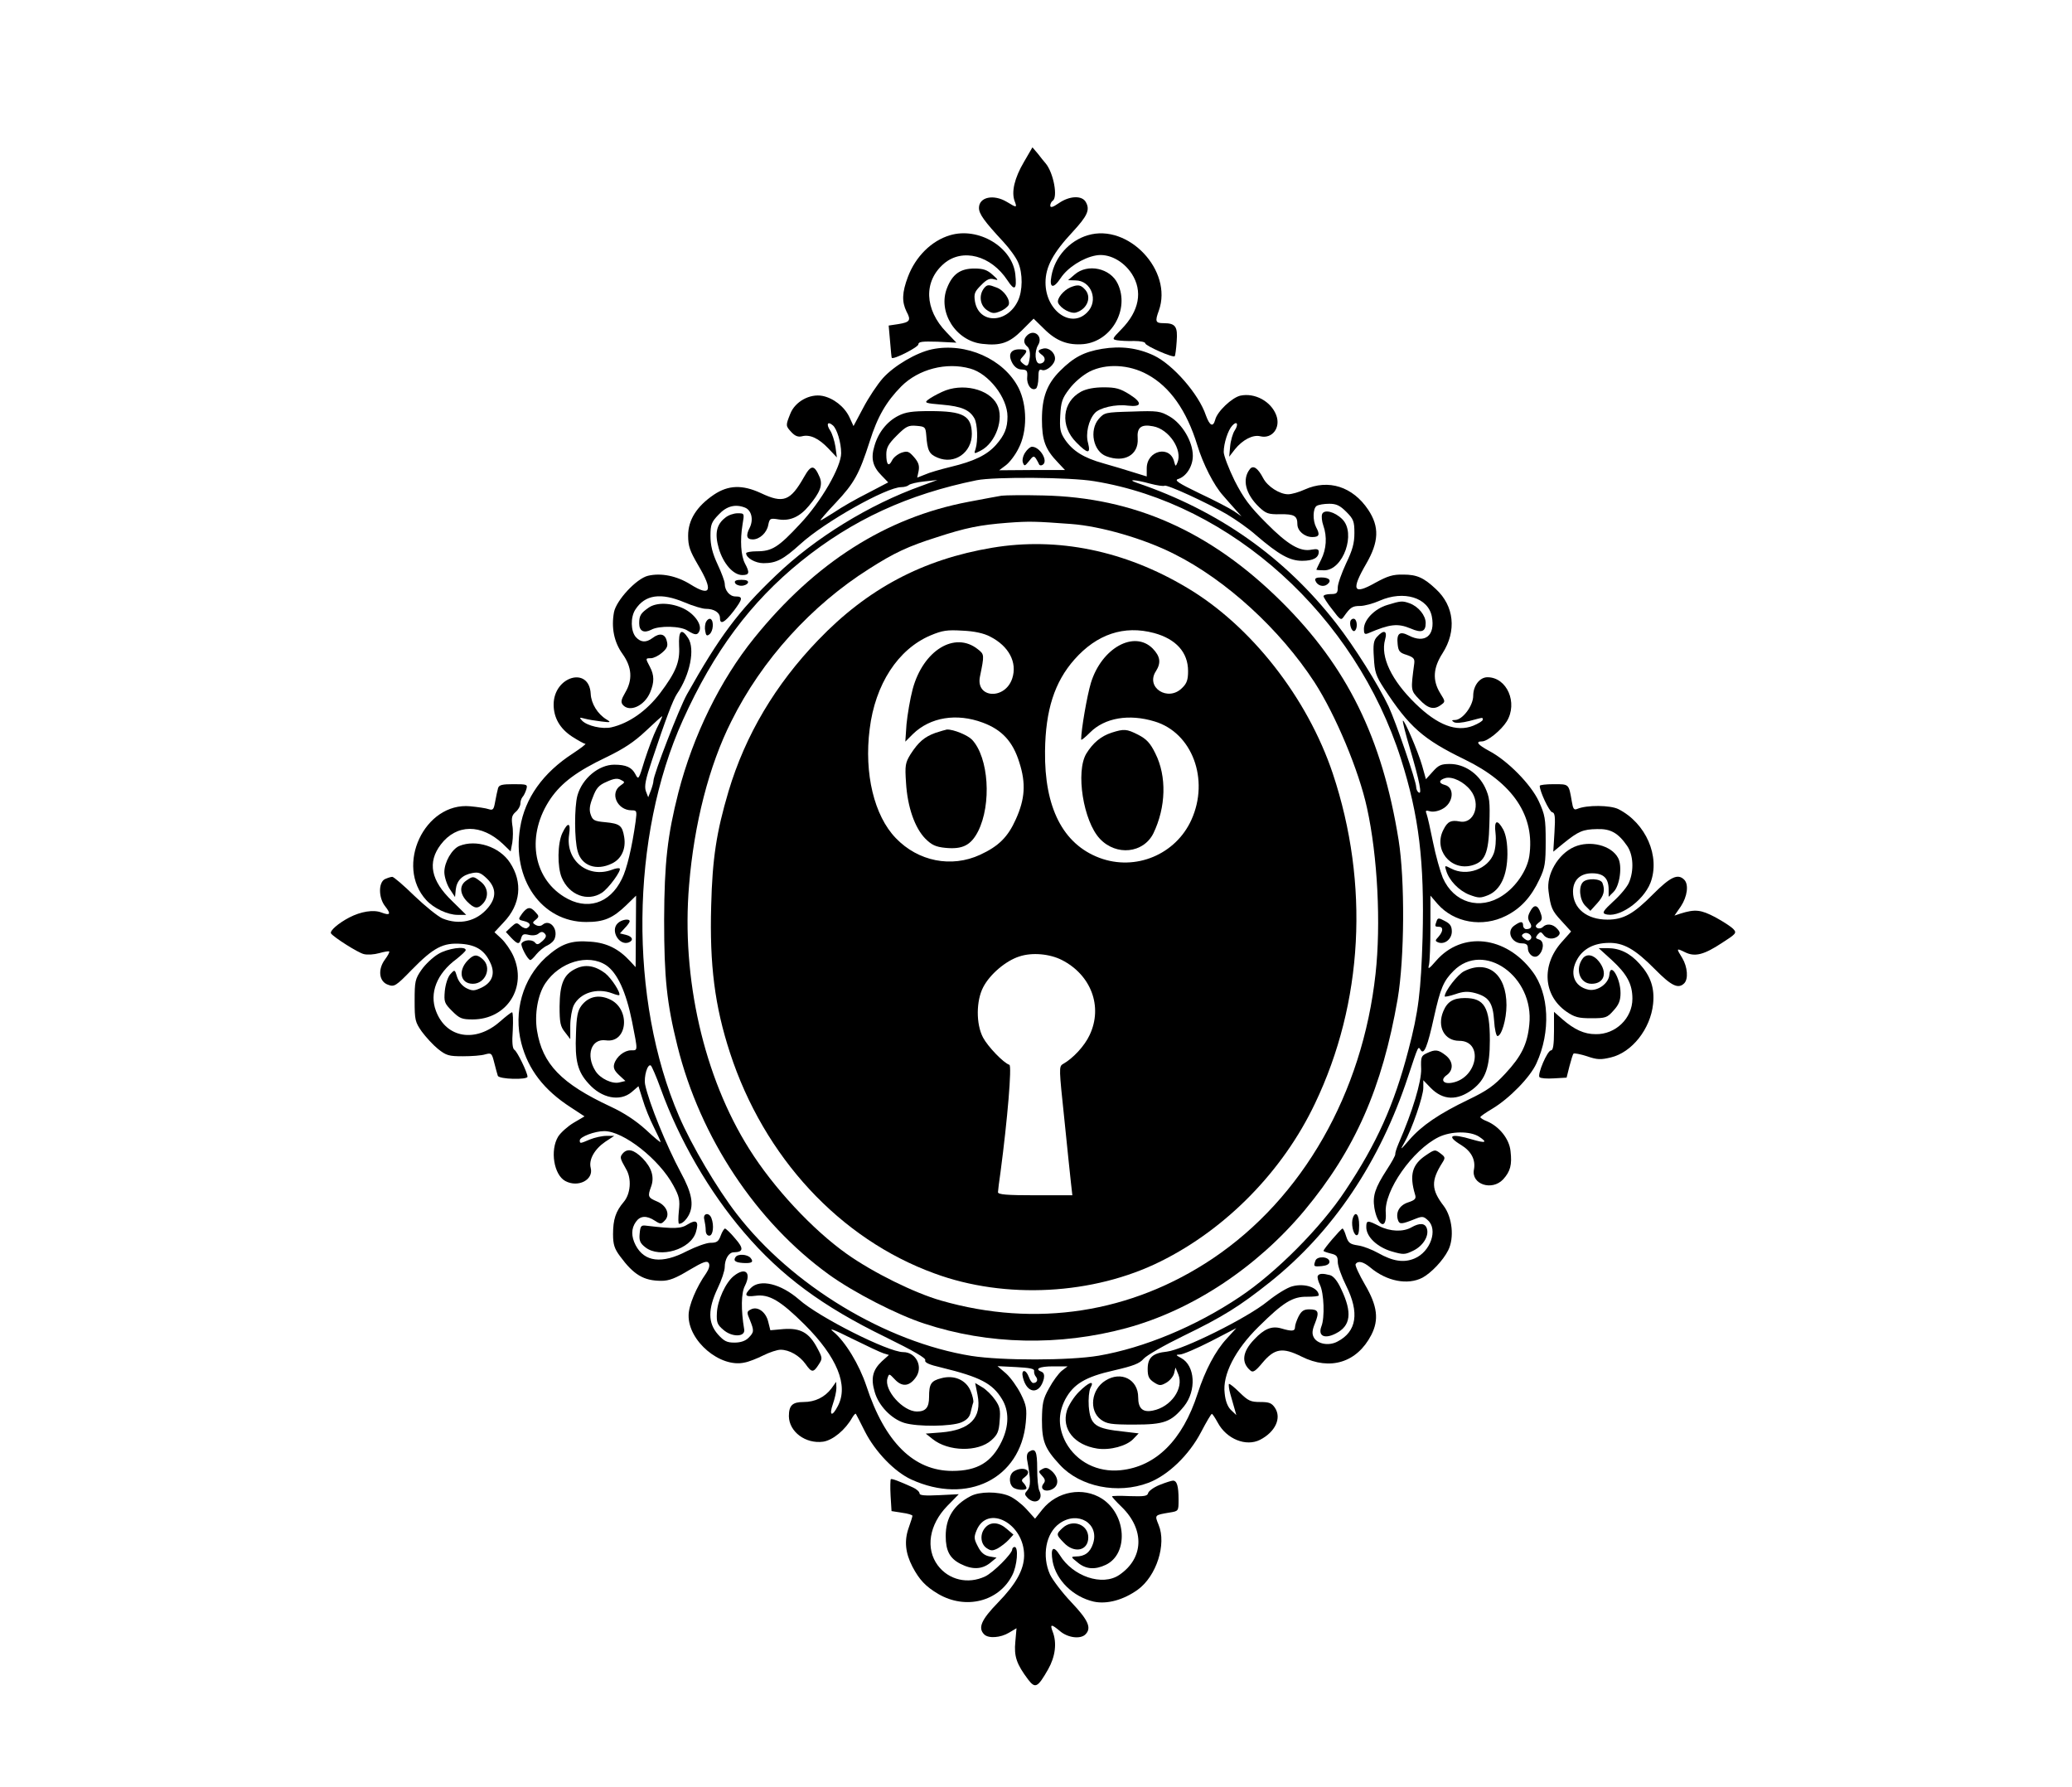
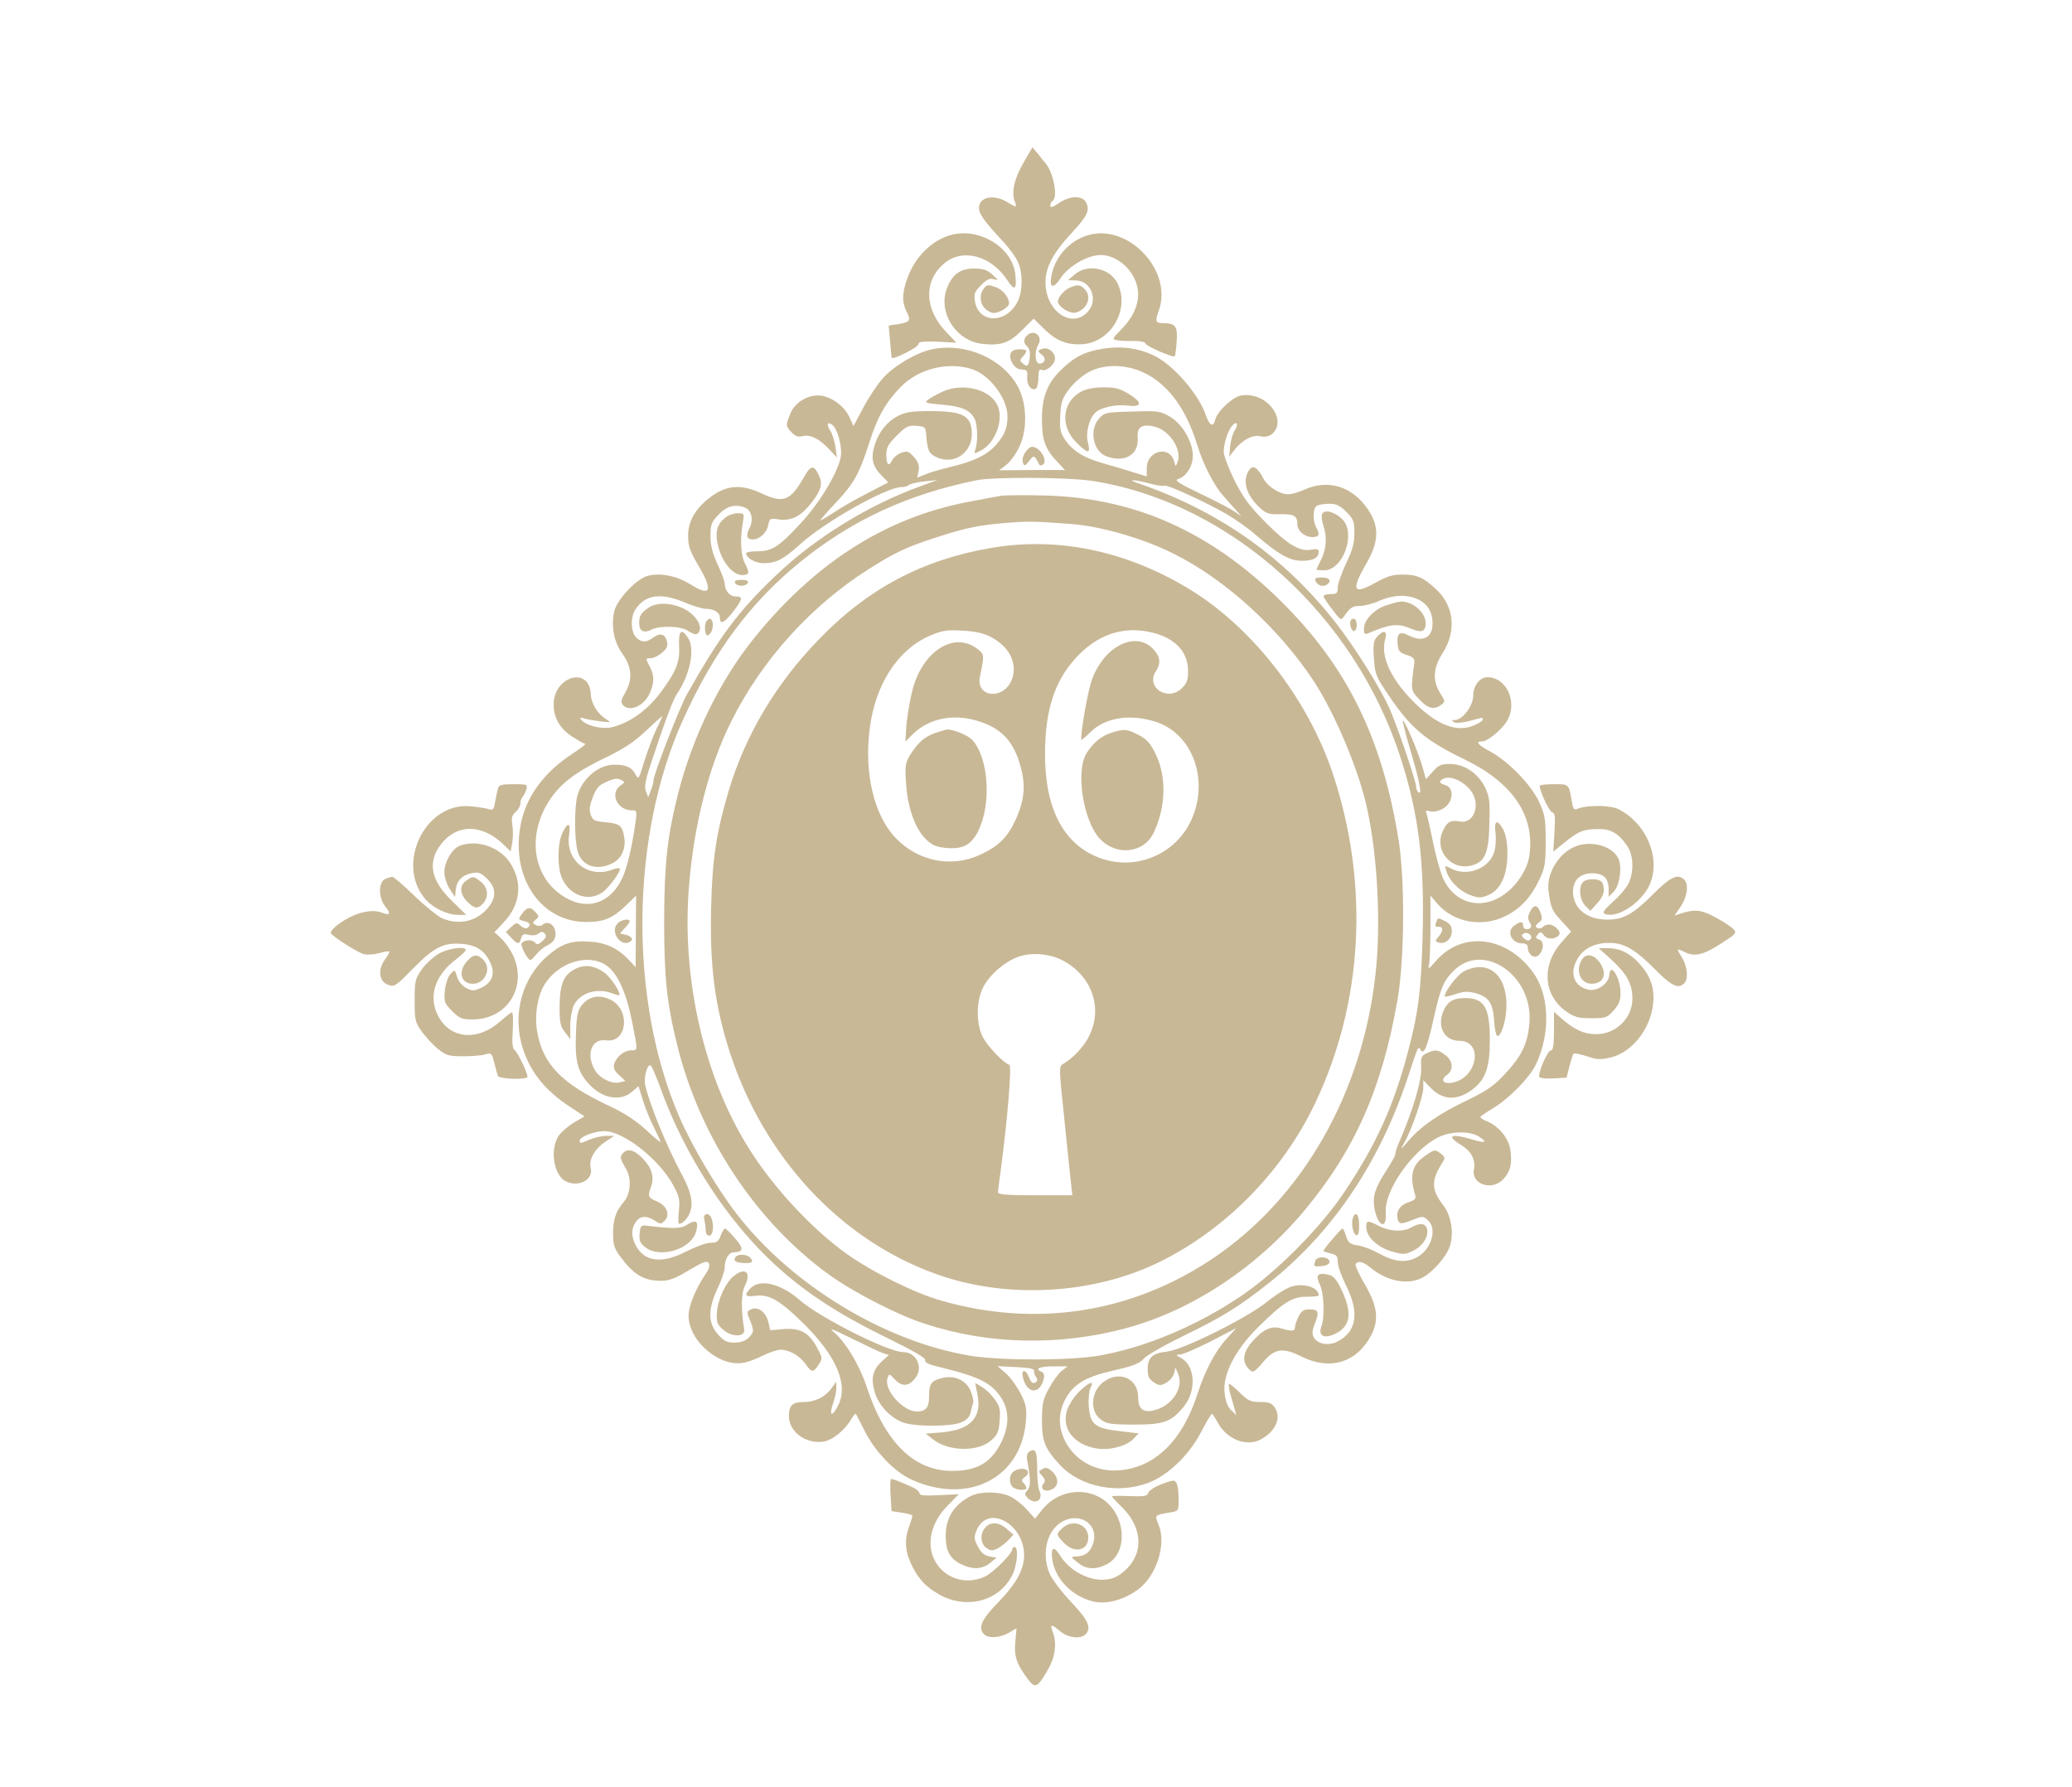
<svg xmlns="http://www.w3.org/2000/svg" version="1.0" width="872pt" height="752pt" viewBox="0 0 872 752" preserveAspectRatio="xMidYMid meet">
-   <g transform="translate(0,752) scale(0.1,-0.1)" fill="#000000" stroke="none">
+   <g transform="translate(0,752) scale(0.1,-0.1)" fill="#c9b896" stroke="none">
    <path d="M4309 6838 c-40 -68 -53 -126 -39 -164 11 -29 9 -29 -32 -4 -56 34 -118 21 -118 -25 0 -25 22 -56 102 -142 27 -29 55 -68 63 -88 20 -46 19 -119 -1 -161 -46 -97 -165 -98 -181 -2 -5 32 -1 41 26 68 23 24 37 30 53 25 21 -6 21 -4 -5 19 -22 20 -39 26 -76 26 -59 0 -92 -23 -115 -81 -41 -101 36 -224 148 -236 77 -9 114 4 167 57 l49 49 44 -43 c51 -51 100 -70 167 -64 117 12 194 147 143 254 -31 66 -127 86 -181 39 l-28 -24 31 -1 c67 0 99 -86 49 -135 -68 -69 -175 8 -175 126 0 66 32 125 115 214 61 66 73 92 55 124 -15 29 -68 28 -114 -4 -26 -18 -36 -20 -36 -10 0 7 5 17 10 20 23 14 4 117 -29 157 -6 7 -21 25 -33 41 l-23 27 -36 -62z" />
    <path d="M3998 6530 c-78 -23 -145 -90 -177 -175 -25 -66 -26 -105 -6 -146 20 -37 15 -45 -35 -53 l-40 -6 6 -68 c3 -37 6 -68 7 -68 8 -8 112 45 112 57 0 11 16 13 80 11 l80 -4 -42 44 c-93 96 -97 215 -10 289 78 66 198 34 267 -71 30 -46 40 -39 33 25 -12 115 -155 201 -275 165z" />
    <path d="M4578 6530 c-78 -23 -139 -92 -153 -171 -10 -52 8 -56 39 -9 29 44 93 85 148 95 53 10 115 -22 151 -77 47 -73 32 -157 -44 -234 -39 -40 -40 -42 -17 -46 13 -2 44 -4 71 -3 26 0 47 -4 47 -10 0 -10 117 -62 124 -54 2 2 6 30 8 62 5 63 -5 77 -55 77 -34 0 -37 7 -20 53 60 168 -129 368 -299 317z" />
    <path d="M4142 6308 c-24 -30 -18 -74 13 -94 21 -14 30 -14 54 -4 16 6 32 19 36 27 8 21 -20 62 -51 73 -33 13 -39 13 -52 -2z" />
    <path d="M4505 6311 c-30 -13 -58 -48 -52 -65 10 -24 54 -48 76 -41 49 15 67 68 35 99 -17 18 -29 19 -59 7z" />
    <path d="M4322 6108 c-16 -16 -15 -33 2 -47 8 -7 12 -24 10 -43 -5 -39 -10 -44 -29 -28 -14 12 -14 15 0 30 22 24 19 30 -15 30 -38 0 -49 -23 -29 -59 10 -17 24 -26 39 -26 22 -1 25 -5 23 -32 -3 -32 18 -60 37 -48 5 3 10 24 10 45 0 31 3 38 15 33 19 -7 55 24 55 48 0 26 -27 48 -50 42 -24 -6 -25 -12 -3 -28 17 -13 10 -35 -12 -35 -19 0 -23 50 -6 78 22 36 -17 70 -47 40z" />
    <path d="M3922 6050 c-66 -14 -159 -69 -206 -121 -24 -27 -61 -83 -83 -125 l-41 -77 -17 37 c-21 45 -68 81 -114 90 -53 10 -115 -24 -135 -75 -20 -50 -20 -51 5 -78 15 -16 28 -21 44 -17 34 9 71 -9 111 -51 l36 -38 -6 45 c-4 25 -14 56 -22 68 -18 27 -11 41 11 22 17 -14 35 -72 35 -117 0 -58 -84 -204 -173 -298 -91 -98 -118 -115 -182 -115 -25 0 -45 -4 -45 -8 0 -20 39 -42 73 -42 54 0 83 15 156 81 102 93 362 239 424 239 13 0 27 4 32 9 6 5 35 12 65 15 l55 6 -68 -25 c-218 -78 -446 -218 -611 -376 -159 -151 -239 -259 -375 -501 -32 -57 -141 -338 -141 -364 0 -7 -5 -25 -11 -41 l-11 -28 -10 26 c-7 21 -1 50 26 130 58 174 88 253 105 279 55 80 77 189 47 235 -28 43 -41 32 -38 -34 4 -66 -13 -109 -80 -198 -57 -75 -131 -127 -206 -144 -38 -8 -100 6 -122 28 -13 14 -12 15 10 9 14 -4 45 -9 70 -12 40 -5 43 -4 23 8 -38 23 -65 67 -67 108 -6 118 -156 74 -156 -45 0 -55 26 -101 78 -135 25 -16 50 -30 55 -30 6 0 -18 -18 -51 -40 -127 -82 -203 -189 -223 -313 -36 -217 91 -397 278 -397 74 0 111 15 169 71 l41 40 -1 -150 -1 -151 -23 25 c-48 52 -98 77 -165 82 -84 7 -125 -8 -191 -67 -96 -89 -136 -228 -102 -360 29 -111 95 -197 208 -270 l58 -38 -46 -27 c-25 -15 -54 -41 -65 -58 -35 -58 -18 -161 30 -187 54 -29 120 5 107 55 -9 35 16 79 61 110 l38 25 -33 0 c-18 0 -49 -7 -69 -15 -42 -18 -43 -18 -43 -4 0 15 63 39 103 39 81 0 232 -119 291 -229 25 -46 28 -61 23 -107 -3 -30 -3 -54 1 -54 13 0 29 15 41 37 22 43 13 93 -34 179 -60 112 -134 293 -150 370 -6 33 10 89 24 80 4 -3 23 -46 41 -96 78 -217 206 -437 351 -606 156 -183 331 -312 594 -440 120 -59 172 -89 169 -98 -4 -10 16 -19 68 -31 164 -40 215 -67 255 -133 30 -49 30 -112 -1 -177 -42 -88 -102 -125 -208 -125 -162 0 -284 120 -362 358 -30 90 -89 187 -139 228 -22 18 2 9 78 -29 61 -30 120 -58 133 -62 l23 -7 -30 -27 c-38 -36 -47 -71 -30 -128 16 -58 70 -114 125 -131 57 -17 197 -15 239 2 24 10 36 23 40 43 4 15 8 34 11 41 2 7 -3 29 -11 48 -19 47 -70 69 -124 54 -43 -11 -51 -24 -51 -79 0 -44 -14 -61 -51 -61 -59 0 -140 91 -124 140 7 21 7 20 31 -5 30 -32 60 -30 87 7 34 45 3 108 -52 108 -63 0 -355 147 -438 221 -77 67 -164 88 -203 49 -30 -30 -25 -39 19 -33 58 8 105 -20 207 -121 137 -137 186 -256 140 -343 -24 -47 -38 -41 -21 8 8 23 15 53 15 68 l-1 26 -20 -28 c-28 -37 -69 -57 -117 -57 -47 0 -62 -14 -62 -60 1 -65 70 -117 144 -107 41 6 94 50 123 102 7 11 13 18 15 15 2 -3 19 -36 38 -74 43 -85 125 -170 195 -202 236 -108 460 3 482 240 5 57 3 72 -21 120 -15 30 -43 69 -62 86 l-36 31 79 -4 c56 -3 77 -7 75 -16 -1 -7 2 -19 8 -25 10 -13 4 -26 -12 -26 -5 0 -13 11 -18 25 -13 35 -34 33 -25 -2 17 -70 71 -73 88 -5 3 15 0 25 -9 29 -32 12 -10 23 47 23 l62 0 -25 -19 c-13 -11 -37 -43 -53 -73 -26 -46 -29 -64 -30 -133 0 -91 12 -121 76 -190 85 -92 243 -124 372 -75 82 31 171 116 222 214 22 42 42 76 45 76 3 0 14 -17 25 -37 37 -69 119 -102 178 -72 64 33 91 91 63 134 -14 21 -25 25 -62 25 -41 0 -51 5 -87 40 -22 22 -42 38 -45 36 -2 -3 0 -22 6 -43 6 -21 14 -49 18 -63 l7 -25 -22 21 c-14 13 -24 38 -27 71 -10 77 44 183 143 280 104 103 143 127 204 126 27 0 49 2 49 6 -1 32 -58 52 -111 38 -21 -5 -68 -34 -105 -64 -86 -70 -355 -203 -423 -211 -60 -6 -81 -25 -81 -73 0 -31 5 -42 26 -56 23 -15 29 -15 52 -2 14 8 29 25 33 39 l6 25 12 -29 c24 -59 -31 -137 -107 -152 -43 -9 -62 9 -62 56 0 75 -72 112 -138 70 -60 -37 -70 -126 -19 -164 25 -18 42 -21 140 -21 127 0 156 11 210 77 53 66 47 171 -12 203 -24 13 -24 14 -5 15 12 0 70 25 129 55 l108 56 -41 -45 c-47 -51 -90 -132 -122 -231 -63 -195 -175 -307 -324 -322 -97 -10 -185 35 -230 116 -33 62 -34 122 -3 182 35 65 85 95 205 122 82 19 108 29 125 49 12 14 87 57 167 96 167 81 237 125 364 226 266 212 464 507 582 866 44 132 42 129 53 111 14 -22 29 16 56 139 27 121 40 152 82 194 127 128 341 -23 319 -226 -8 -82 -33 -133 -101 -206 -47 -51 -77 -72 -154 -109 -125 -60 -198 -110 -250 -170 -38 -44 -40 -45 -21 -12 32 56 80 196 80 231 l0 32 31 -32 c52 -53 112 -55 177 -6 54 42 72 92 72 207 0 138 -23 177 -105 177 -49 0 -74 -15 -91 -56 -27 -65 5 -124 67 -124 103 0 78 -155 -28 -176 -39 -8 -53 12 -24 32 29 21 27 58 -5 83 -31 24 -43 26 -79 9 -24 -11 -26 -16 -24 -67 1 -53 -36 -178 -95 -313 -9 -21 -15 -41 -14 -45 1 -5 -15 -34 -36 -66 -49 -76 -60 -109 -52 -160 13 -77 53 -96 48 -21 -8 93 113 265 223 319 52 25 131 26 169 2 38 -25 29 -29 -29 -12 -90 27 -111 16 -45 -24 42 -26 61 -62 53 -103 -12 -62 76 -91 123 -41 30 33 38 61 31 119 -5 51 -47 103 -98 125 -16 6 -29 14 -29 18 0 3 23 19 50 35 72 43 160 133 186 191 61 132 54 294 -17 387 -112 150 -296 170 -405 45 -31 -36 -36 -38 -30 -17 3 14 6 85 6 158 l0 133 30 -35 c69 -79 189 -100 288 -50 62 31 106 79 141 154 23 48 26 68 26 160 0 95 -3 111 -29 168 -33 71 -131 171 -209 212 -48 26 -59 40 -30 40 23 0 81 47 104 84 48 78 1 186 -81 186 -33 0 -60 -36 -60 -78 0 -42 -45 -102 -77 -102 -14 0 -15 -2 -4 -9 8 -5 34 -3 65 5 61 16 56 16 56 5 0 -5 -18 -16 -40 -25 -70 -28 -150 2 -243 93 -101 98 -148 197 -128 269 11 38 -5 44 -34 12 -14 -15 -17 -32 -13 -88 3 -60 9 -77 42 -128 107 -164 165 -215 340 -300 204 -99 297 -238 272 -407 -9 -59 -56 -129 -113 -166 -95 -63 -205 -30 -251 75 -11 27 -30 94 -41 149 -11 55 -23 108 -27 119 -6 15 -4 17 14 12 12 -4 34 0 51 9 48 24 55 91 11 102 -27 7 -25 21 4 29 29 7 77 -16 105 -52 45 -57 15 -143 -46 -131 -36 7 -51 0 -68 -34 -44 -83 29 -175 119 -151 55 15 71 50 74 173 3 96 1 114 -18 155 -29 60 -88 99 -148 99 -37 0 -48 -5 -72 -32 l-29 -32 -16 57 c-17 59 -75 195 -81 189 -2 -2 11 -55 30 -118 41 -139 51 -194 37 -184 -6 3 -11 14 -11 23 0 25 -85 272 -116 339 -43 91 -145 253 -220 349 -217 279 -495 475 -839 592 -46 16 -7 14 54 -3 30 -8 58 -12 62 -9 10 6 178 -71 262 -120 37 -22 93 -61 124 -89 96 -82 141 -107 193 -107 47 0 70 13 70 38 0 11 -8 13 -30 9 -48 -10 -100 20 -191 112 -70 70 -95 104 -133 178 -25 51 -46 106 -46 121 0 36 18 92 36 111 20 22 28 6 10 -21 -8 -12 -17 -43 -19 -67 l-4 -43 24 31 c32 40 76 63 107 55 50 -12 87 36 67 89 -22 58 -90 95 -151 82 -35 -8 -98 -67 -106 -102 -9 -32 -23 -25 -39 19 -30 90 -139 214 -219 252 -68 32 -139 41 -218 28 -77 -13 -120 -36 -177 -93 -55 -55 -76 -112 -76 -204 0 -88 14 -126 67 -181 l30 -32 -139 0 -138 -1 28 21 c15 11 40 43 54 72 37 71 36 180 0 253 -62 122 -222 193 -365 163z m161 -81 c78 -21 157 -123 157 -202 0 -48 -12 -78 -49 -120 -38 -42 -91 -68 -191 -92 -41 -10 -90 -24 -107 -32 l-33 -13 6 28 c4 22 0 36 -19 58 -22 25 -28 27 -53 19 -16 -6 -34 -20 -40 -33 -14 -28 -24 -18 -24 26 0 28 9 44 44 79 39 39 49 44 83 41 36 -3 38 -5 41 -38 5 -67 12 -81 48 -96 71 -30 144 21 144 100 -1 77 -36 96 -176 96 -75 0 -103 -4 -134 -20 -47 -24 -84 -70 -100 -127 -16 -52 -7 -87 30 -124 l28 -29 -86 -45 c-48 -24 -111 -60 -140 -80 -30 -19 -56 -35 -59 -35 -3 0 26 34 65 75 77 82 98 120 142 257 33 105 70 168 133 232 73 73 190 103 290 75z m746 -25 c94 -51 165 -151 210 -298 24 -79 70 -169 108 -211 14 -17 38 -43 52 -59 l26 -29 -32 22 c-18 12 -83 46 -145 75 -89 43 -107 55 -90 60 35 11 62 54 62 98 0 59 -44 134 -97 165 -40 23 -50 25 -159 21 -113 -3 -116 -4 -140 -31 -41 -48 -23 -137 32 -157 76 -29 136 6 132 74 -4 47 14 62 65 52 67 -12 125 -100 102 -153 -7 -17 -8 -16 -13 2 -16 73 -116 51 -116 -26 l0 -34 -55 17 c-31 10 -88 27 -127 38 -83 23 -129 52 -162 100 -20 30 -23 45 -20 101 3 57 8 73 38 112 21 28 55 57 85 73 69 35 166 31 244 -12z m-224 -449 c578 -94 1099 -566 1291 -1169 76 -239 99 -433 91 -750 -7 -228 -17 -313 -60 -476 -60 -230 -133 -392 -265 -590 -102 -155 -293 -347 -445 -448 -185 -124 -402 -214 -593 -247 -124 -21 -408 -21 -536 -1 -361 58 -756 297 -988 598 -82 106 -189 287 -242 410 -212 491 -205 1179 16 1668 130 288 285 496 496 667 218 176 451 283 740 342 75 15 395 13 495 -4z m-1841 -1040 c-14 -28 -36 -88 -51 -134 -25 -83 -26 -84 -39 -59 -15 29 -39 40 -89 40 -65 0 -135 -58 -155 -130 -13 -48 -13 -186 1 -234 16 -61 78 -84 144 -52 40 19 60 61 52 111 -8 49 -18 57 -80 63 -45 4 -53 8 -61 32 -7 19 -5 39 9 73 14 38 25 51 58 65 30 14 46 16 60 8 18 -9 18 -10 -2 -24 -46 -32 -13 -104 47 -104 22 0 23 -2 17 -47 -15 -108 -37 -201 -58 -242 -51 -105 -148 -134 -243 -75 -134 83 -159 263 -57 413 47 68 112 116 236 175 72 35 115 63 165 110 37 35 68 63 69 62 1 -1 -9 -24 -23 -51z m-213 -997 c47 -32 84 -112 109 -237 25 -127 25 -121 -4 -121 -29 0 -62 -27 -71 -57 -5 -17 1 -29 20 -47 l27 -25 -25 -6 c-30 -8 -81 16 -101 48 -42 66 -18 138 44 129 93 -13 105 136 13 174 -46 20 -88 9 -116 -28 -16 -21 -21 -46 -23 -119 -5 -113 7 -159 53 -209 55 -62 132 -77 181 -36 l29 25 18 -57 c9 -31 30 -83 46 -114 16 -32 29 -60 29 -64 0 -3 -28 20 -62 52 -42 38 -92 71 -148 97 -208 97 -287 179 -310 320 -11 69 3 151 35 199 60 90 180 126 256 76z" />
    <path d="M3965 5871 c-22 -10 -49 -25 -59 -33 -17 -13 -12 -15 59 -21 82 -7 116 -22 136 -58 13 -24 15 -94 5 -127 -8 -23 -7 -23 22 -8 63 33 99 135 68 194 -34 66 -148 92 -231 53z" />
    <path d="M4550 5872 c-80 -43 -90 -145 -20 -214 48 -49 61 -49 49 -2 -11 38 2 96 28 125 19 23 89 39 139 32 60 -7 63 12 8 47 -40 25 -58 30 -109 30 -39 0 -72 -6 -95 -18z" />
    <path d="M4215 5434 c-16 -3 -79 -14 -140 -26 -347 -66 -645 -256 -901 -573 -143 -177 -257 -410 -319 -650 -46 -181 -59 -295 -60 -535 0 -245 11 -351 56 -532 96 -386 332 -741 638 -962 104 -75 287 -169 401 -206 269 -89 569 -95 850 -19 277 75 549 255 749 494 214 257 328 516 393 891 29 171 31 501 4 669 -69 430 -217 730 -495 1005 -297 294 -619 437 -1001 445 -80 2 -158 1 -175 -1z m292 -119 c125 -9 308 -62 434 -126 220 -110 446 -318 591 -540 89 -138 187 -372 221 -529 45 -204 59 -489 36 -698 -55 -503 -307 -944 -685 -1198 -343 -230 -744 -292 -1144 -177 -112 32 -286 118 -396 196 -144 102 -309 279 -411 442 -191 303 -286 719 -253 1110 21 257 84 504 178 690 128 258 338 489 581 642 105 67 163 94 283 132 122 40 182 52 298 61 93 7 118 6 267 -5z" />
    <path d="M4176 5215 c-293 -49 -526 -173 -733 -389 -180 -187 -306 -399 -377 -636 -51 -172 -68 -283 -73 -482 -7 -248 15 -422 79 -618 143 -439 462 -784 861 -929 298 -110 669 -90 952 51 276 137 514 380 649 664 203 424 230 924 75 1389 -107 319 -344 622 -614 782 -261 156 -545 214 -819 168z m-9 -374 c79 -40 115 -109 93 -176 -30 -91 -154 -84 -136 7 19 93 19 94 -9 116 -97 77 -230 -5 -274 -168 -11 -41 -22 -108 -26 -148 l-5 -73 32 32 c73 71 184 89 294 48 81 -30 127 -80 154 -168 28 -87 24 -153 -15 -239 -33 -74 -72 -113 -150 -149 -121 -56 -261 -28 -355 70 -91 94 -134 272 -110 459 23 188 119 336 256 394 50 21 70 24 135 20 49 -2 90 -11 116 -25z m690 15 c92 -25 143 -81 143 -160 0 -36 -5 -52 -25 -71 -59 -60 -156 2 -110 71 22 35 18 62 -14 95 -78 78 -215 2 -260 -145 -16 -53 -41 -197 -41 -238 0 -5 17 9 38 30 61 61 163 79 271 46 158 -47 232 -244 155 -414 -66 -146 -235 -217 -387 -160 -154 58 -232 212 -229 449 2 173 40 291 124 386 94 106 208 145 335 111z m-388 -1376 c123 -63 173 -196 117 -315 -21 -46 -70 -99 -113 -123 -17 -10 -16 -20 6 -229 12 -120 25 -242 28 -270 l6 -53 -157 0 c-118 0 -156 3 -156 13 0 6 5 46 11 87 29 219 48 445 37 449 -25 8 -91 77 -111 115 -30 57 -29 155 1 212 28 54 95 111 152 129 54 18 128 11 179 -15z" />
    <path d="M3937 4436 c-47 -17 -72 -39 -105 -90 -22 -36 -24 -47 -19 -120 6 -102 37 -190 81 -235 27 -27 44 -35 85 -39 72 -7 107 11 137 69 58 115 45 311 -25 386 -18 19 -78 44 -106 43 -5 -1 -27 -7 -48 -14z" />
    <path d="M4679 4437 c-46 -15 -79 -43 -107 -88 -46 -76 -13 -285 57 -359 69 -73 183 -61 225 23 53 110 57 240 8 337 -21 43 -37 60 -72 78 -49 25 -60 25 -111 9z" />
    <path d="M2367 4015 c-21 -43 -22 -143 -3 -188 31 -74 109 -103 169 -64 29 19 83 94 75 102 -3 3 -17 1 -32 -5 -102 -38 -197 39 -181 147 8 52 -5 56 -28 8z" />
    <path d="M2422 3443 c-50 -24 -66 -64 -67 -158 0 -68 3 -85 23 -109 l22 -29 0 57 c0 31 7 70 15 86 27 52 97 74 161 50 15 -6 28 -9 30 -8 8 9 -33 72 -60 93 -43 32 -84 38 -124 18z" />
    <path d="M4314 5615 c-9 -14 -13 -32 -9 -42 6 -16 8 -15 26 7 16 21 20 23 29 10 5 -8 11 -19 13 -24 2 -5 9 -6 15 -2 25 15 -11 76 -45 76 -7 0 -20 -11 -29 -25z" />
    <path d="M3384 5513 c-58 -102 -87 -113 -182 -68 -78 36 -137 34 -198 -7 -72 -49 -108 -106 -108 -172 0 -44 7 -64 42 -124 64 -108 54 -135 -31 -82 -59 37 -125 50 -180 37 -49 -12 -133 -103 -143 -153 -12 -65 0 -126 36 -176 40 -56 43 -109 11 -163 -17 -29 -19 -40 -10 -51 28 -33 91 -5 115 52 18 43 18 72 -1 108 -19 36 -19 36 4 36 11 0 32 10 47 23 22 19 26 29 20 50 -7 30 -30 35 -60 12 -27 -20 -49 -19 -70 4 -22 25 -23 84 -2 116 41 63 107 72 207 30 35 -15 75 -27 89 -27 36 0 60 -16 60 -39 0 -30 20 -19 58 30 38 51 40 61 7 61 -24 0 -45 25 -45 54 0 9 -13 45 -30 81 -22 47 -30 81 -30 120 0 47 4 58 34 89 33 36 70 46 111 30 28 -11 37 -51 20 -85 -17 -33 -13 -49 13 -49 29 0 59 28 65 60 6 29 8 30 45 24 47 -7 88 11 126 57 47 56 59 87 46 120 -23 54 -36 55 -66 2z" />
    <path d="M5261 5547 c-35 -43 -20 -106 39 -162 28 -26 38 -30 88 -29 59 1 72 -7 72 -42 0 -28 30 -54 63 -54 29 0 33 10 16 41 -15 29 -14 79 2 90 8 5 31 9 53 9 30 0 45 -7 72 -34 30 -30 34 -40 34 -89 0 -43 -8 -72 -35 -128 -19 -41 -35 -86 -35 -101 0 -24 -4 -28 -30 -28 -16 0 -30 -4 -30 -9 0 -4 16 -30 37 -56 34 -45 37 -47 49 -29 27 38 35 44 68 44 18 0 55 10 82 22 102 45 205 13 220 -67 15 -80 -29 -115 -98 -79 -37 19 -51 9 -46 -37 3 -29 8 -36 38 -45 29 -10 34 -16 32 -35 -15 -114 -16 -114 21 -152 36 -39 62 -46 92 -23 18 13 18 14 -4 49 -33 54 -30 106 10 168 60 94 49 199 -28 270 -51 48 -80 61 -137 61 -44 1 -66 -6 -119 -35 -92 -52 -102 -31 -37 81 53 92 56 155 8 227 -65 97 -167 130 -267 85 -24 -11 -55 -20 -70 -20 -36 0 -87 33 -105 68 -22 42 -41 55 -55 39z" />
    <path d="M5564 5356 c-3 -9 -1 -30 5 -47 17 -48 13 -100 -9 -144 -11 -22 -20 -41 -20 -42 0 -2 15 -3 33 -3 80 0 135 157 76 215 -32 32 -77 43 -85 21z" />
    <path d="M3053 5342 c-38 -29 -46 -67 -28 -130 19 -64 61 -112 99 -112 30 0 32 10 11 49 -17 33 -21 97 -10 164 8 47 8 47 -21 47 -16 0 -39 -8 -51 -18z" />
    <path d="M5536 5076 c8 -21 34 -28 50 -15 20 16 8 29 -26 29 -21 0 -28 -4 -24 -14z" />
    <path d="M3093 5068 c2 -7 14 -13 27 -13 13 0 25 6 28 13 2 8 -7 12 -28 12 -21 0 -30 -4 -27 -12z" />
    <path d="M5838 4974 c-53 -16 -98 -62 -98 -101 0 -20 3 -24 18 -18 91 39 124 43 179 20 46 -20 63 -13 63 23 0 32 -30 69 -67 83 -31 11 -37 11 -95 -7z" />
    <path d="M2730 4963 c-33 -23 -40 -33 -40 -66 0 -33 20 -43 51 -27 33 18 124 16 153 -4 32 -20 42 -20 50 0 10 27 -22 71 -67 93 -52 25 -114 27 -147 4z" />
    <path d="M2972 4904 c-5 -9 -7 -27 -4 -40 3 -19 7 -22 18 -13 16 13 19 55 5 64 -6 3 -14 -2 -19 -11z" />
    <path d="M5685 4910 c-9 -14 4 -52 16 -45 12 8 12 42 0 50 -5 3 -12 1 -16 -5z" />
    <path d="M2096 4203 c-3 -10 -8 -35 -12 -56 -6 -34 -9 -38 -28 -32 -11 4 -46 9 -77 12 -192 18 -318 -250 -185 -395 31 -34 90 -62 132 -62 l36 0 -59 58 c-90 86 -105 163 -48 238 66 87 171 88 262 2 l32 -31 7 37 c3 20 4 54 0 74 -4 30 -2 41 14 55 11 9 20 25 20 35 0 10 4 22 9 28 5 5 12 19 16 32 6 21 4 22 -54 22 -48 0 -61 -3 -65 -17z" />
    <path d="M6480 4213 c0 -24 40 -108 52 -111 12 -2 14 -19 10 -84 l-5 -82 44 36 c62 50 81 58 140 59 57 2 89 -16 127 -71 26 -38 29 -103 8 -153 -7 -18 -37 -54 -66 -80 -40 -37 -48 -48 -36 -53 55 -21 161 52 192 131 42 111 -19 251 -135 310 -34 17 -133 18 -173 1 -14 -6 -18 0 -23 31 -13 75 -11 73 -76 73 -32 0 -59 -3 -59 -7z" />
    <path d="M6294 4013 c3 -28 0 -63 -7 -83 -24 -67 -114 -100 -180 -65 -27 14 -28 14 -21 -8 12 -42 54 -85 97 -102 40 -15 47 -15 80 -2 52 22 80 82 81 172 0 48 -6 80 -17 103 -26 47 -40 41 -33 -15z" />
    <path d="M1933 3960 c-31 -13 -63 -68 -63 -110 0 -19 10 -51 22 -70 l23 -35 3 31 c4 38 27 62 70 70 26 5 36 1 62 -24 39 -39 40 -79 3 -123 -48 -57 -120 -73 -191 -44 -20 9 -73 52 -118 95 -45 44 -87 80 -93 80 -7 0 -21 -5 -32 -10 -27 -15 -26 -79 2 -114 26 -33 21 -40 -16 -26 -33 13 -87 4 -135 -21 -46 -24 -83 -56 -77 -67 11 -16 113 -81 138 -87 15 -4 44 -2 65 4 21 6 40 9 42 7 2 -3 -6 -18 -18 -34 -31 -42 -25 -93 13 -106 26 -10 33 -6 100 63 92 94 132 115 209 109 65 -5 100 -29 124 -85 18 -43 4 -78 -39 -99 -30 -14 -38 -15 -63 -3 -18 9 -33 27 -40 47 -10 33 -10 33 -29 12 -10 -11 -20 -41 -23 -70 -4 -46 -2 -52 31 -85 31 -31 41 -35 86 -35 145 0 231 136 171 268 -11 24 -33 56 -50 72 l-29 27 39 42 c71 74 81 168 26 251 -44 67 -142 99 -213 70z" />
    <path d="M6625 3956 c-68 -30 -118 -116 -108 -186 9 -69 14 -82 54 -125 l41 -45 -40 -45 c-86 -97 -77 -224 20 -292 35 -24 51 -28 105 -28 60 0 67 2 94 33 22 24 29 42 29 73 0 63 -43 133 -47 77 -3 -37 -49 -70 -87 -63 -63 13 -83 71 -46 132 25 41 69 64 128 65 64 2 113 -26 197 -111 69 -70 98 -84 123 -59 18 18 14 69 -8 106 -26 42 -26 43 11 25 42 -21 80 -11 156 39 59 38 63 42 48 58 -9 10 -43 32 -76 50 -61 32 -85 35 -148 15 l-24 -8 27 39 c27 41 34 92 14 112 -27 27 -58 12 -131 -61 -82 -83 -125 -107 -192 -107 -87 0 -145 47 -145 118 0 48 30 77 80 77 49 0 70 -21 70 -69 l0 -30 21 21 c26 26 37 109 19 142 -28 54 -119 76 -185 47z" />
    <path d="M1962 3814 c-29 -20 -28 -55 4 -88 31 -31 45 -32 67 -8 25 28 21 67 -9 91 -32 25 -33 25 -62 5z" />
    <path d="M6662 3808 c-20 -20 -14 -76 10 -100 l21 -21 29 32 c28 31 34 54 22 85 -7 19 -64 22 -82 4z" />
    <path d="M6440 3685 c-11 -20 -11 -30 -3 -45 13 -19 8 -30 -14 -30 -7 0 -13 7 -13 15 0 19 -10 19 -37 0 -35 -24 -12 -75 33 -75 17 0 24 -6 24 -19 0 -27 26 -47 44 -32 23 20 26 60 4 67 -16 5 -17 8 -7 21 12 13 14 13 25 -1 13 -19 45 -21 62 -4 9 9 8 16 -5 30 -18 20 -44 23 -60 7 -6 -6 -17 -8 -24 -4 -9 6 -7 11 6 22 15 10 17 18 9 40 -12 36 -28 39 -44 8z m1 -118 c-7 -7 -15 -6 -26 3 -12 10 -13 15 -3 21 17 11 42 -11 29 -24z" />
    <path d="M2197 3675 c-17 -24 -17 -25 8 -31 26 -6 32 -18 14 -29 -5 -4 -18 0 -28 9 -16 15 -19 14 -40 -5 l-22 -21 22 -24 c28 -29 35 -30 42 -3 5 18 11 20 32 15 16 -4 33 -2 41 5 11 9 18 9 26 1 9 -9 7 -17 -9 -32 -18 -16 -23 -17 -32 -6 -12 14 -47 11 -56 -4 -6 -9 26 -70 37 -70 4 0 15 11 26 25 11 13 31 30 45 36 15 7 29 20 32 31 14 41 -22 81 -51 57 -8 -7 -19 -7 -29 -2 -15 9 -15 11 0 23 14 12 14 15 -1 31 -22 25 -35 23 -57 -6z" />
    <path d="M6046 3644 c-8 -22 -8 -24 9 -24 20 0 19 -19 -1 -42 -15 -16 -15 -18 -1 -24 27 -10 57 14 57 46 0 22 -7 33 -29 44 -26 14 -30 14 -35 0z" />
    <path d="M2599 3634 c-31 -31 7 -95 47 -80 22 9 16 25 -12 32 l-25 6 20 22 c12 12 21 25 21 29 0 13 -36 7 -51 -9z" />
    <path d="M1844 3505 c-22 -13 -54 -43 -70 -66 -27 -39 -29 -49 -29 -130 0 -81 2 -90 30 -130 17 -23 47 -56 68 -73 35 -28 46 -31 105 -31 37 0 79 3 94 8 26 7 28 5 38 -35 6 -24 13 -49 15 -55 5 -15 125 -18 125 -4 0 17 -43 106 -55 113 -8 5 -11 30 -7 83 2 41 1 75 -3 75 -4 0 -27 -18 -52 -40 -102 -89 -225 -69 -268 45 -29 75 3 158 86 219 21 17 39 33 39 38 0 18 -77 7 -116 -17z" />
    <path d="M6783 3480 c64 -59 87 -101 87 -163 0 -82 -71 -151 -155 -149 -48 0 -89 19 -140 63 l-35 31 0 -81 c0 -58 -4 -81 -12 -81 -16 0 -59 -102 -49 -113 5 -5 32 -7 61 -5 l53 3 12 48 c7 26 14 50 17 53 3 3 29 -2 57 -11 43 -15 58 -15 100 -5 89 21 167 120 178 225 7 67 -10 117 -56 168 -41 46 -84 67 -136 67 l-37 0 55 -50z" />
    <path d="M1970 3480 c-44 -44 -33 -100 20 -100 53 0 81 68 42 103 -24 22 -38 21 -62 -3z" />
    <path d="M6662 3488 c-35 -45 -14 -108 36 -108 53 0 69 46 31 94 -22 28 -50 34 -67 14z" />
    <path d="M6162 3433 c-27 -13 -82 -84 -82 -106 0 -3 20 1 44 9 34 12 53 13 84 5 58 -16 75 -41 80 -117 2 -35 9 -64 14 -64 17 0 38 70 38 130 0 130 -78 193 -178 143z" />
    <path d="M2620 2665 c-12 -15 -11 -19 15 -65 24 -40 19 -104 -10 -138 -34 -40 -45 -74 -45 -136 0 -43 6 -61 29 -92 58 -79 100 -104 175 -104 32 0 60 11 116 45 61 36 76 41 83 29 5 -9 1 -24 -11 -42 -41 -58 -74 -136 -74 -177 -2 -108 133 -222 235 -199 18 3 53 17 79 30 26 13 59 24 73 24 37 0 80 -25 105 -60 26 -37 33 -37 55 -3 17 26 17 28 -6 71 -34 64 -70 84 -141 79 l-56 -5 -9 36 c-10 42 -46 67 -74 51 -16 -8 -17 -12 -3 -44 18 -45 18 -51 -6 -75 -13 -13 -33 -20 -59 -20 -32 0 -44 6 -70 35 -42 48 -42 106 -1 193 17 35 30 75 30 89 0 34 17 63 38 63 41 1 43 16 6 58 -19 23 -39 42 -43 42 -3 0 -12 -13 -18 -30 -9 -25 -17 -30 -43 -30 -17 0 -61 -16 -99 -35 -105 -55 -179 -46 -216 25 -19 37 -19 70 1 98 18 26 45 28 80 5 23 -15 27 -15 41 0 25 24 9 64 -32 81 -38 16 -40 21 -25 62 15 40 3 80 -36 120 -37 37 -64 43 -84 19z" />
    <path d="M5999 2657 c-56 -38 -68 -82 -44 -163 6 -18 1 -24 -29 -34 -37 -12 -54 -43 -42 -76 6 -17 16 -16 73 7 28 11 34 11 52 -6 44 -39 11 -133 -56 -161 -45 -19 -91 -12 -153 23 -25 14 -63 29 -85 32 -34 5 -41 11 -50 39 -5 17 -12 32 -15 32 -6 0 -80 -86 -80 -94 0 -2 14 -7 30 -11 25 -6 30 -11 30 -36 0 -16 16 -61 35 -99 57 -114 45 -194 -37 -236 -36 -19 -84 -10 -99 18 -8 15 -7 30 5 59 19 48 15 59 -24 59 -23 0 -33 -7 -45 -30 -8 -16 -15 -36 -15 -45 0 -17 -12 -19 -59 -5 -39 11 -71 -2 -113 -47 -50 -52 -55 -98 -15 -131 10 -9 21 -2 50 33 51 61 85 66 165 26 120 -60 233 -25 293 91 33 64 26 122 -26 211 -25 43 -43 82 -40 87 10 16 32 11 62 -14 69 -58 157 -75 219 -43 37 20 87 72 109 116 26 52 17 138 -19 186 -53 69 -54 106 -6 182 13 20 12 24 -5 37 -26 20 -26 20 -66 -7z" />
    <path d="M2964 2388 c3 -13 6 -33 6 -45 0 -14 6 -23 15 -23 16 0 21 43 9 74 -10 26 -37 20 -30 -6z" />
    <path d="M5694 2396 c-9 -23 0 -69 14 -74 8 -2 12 10 12 42 0 44 -15 62 -26 32z" />
    <path d="M2895 2368 c-29 -19 -56 -20 -175 -6 -22 3 -25 -1 -28 -33 -3 -30 2 -41 24 -58 61 -48 192 -9 213 65 13 44 2 54 -34 32z" />
    <path d="M5750 2356 c0 -41 46 -84 106 -102 51 -15 57 -14 92 3 41 20 67 62 57 93 -7 23 -30 25 -65 5 -35 -20 -89 -18 -135 5 -50 26 -55 25 -55 -4z" />
    <path d="M3095 2229 c-10 -15 1 -22 33 -24 36 -2 45 4 31 21 -13 16 -55 19 -64 3z" />
    <path d="M5536 2215 c-9 -25 -8 -26 27 -23 20 2 32 8 32 18 0 22 -51 26 -59 5z" />
    <path d="M3089 2151 c-35 -27 -70 -104 -72 -157 -2 -39 2 -49 27 -70 36 -32 93 -31 88 1 -14 83 -13 154 3 184 28 56 2 80 -46 42z" />
    <path d="M5546 2151 c-3 -5 1 -22 9 -38 17 -35 21 -138 6 -175 -15 -40 13 -54 60 -30 64 32 71 88 23 188 -15 33 -32 54 -47 58 -31 8 -45 7 -51 -3z" />
    <path d="M4114 1650 c19 -96 -31 -148 -153 -158 l-65 -5 29 -23 c66 -53 191 -55 247 -5 26 23 32 37 35 82 4 45 1 60 -19 88 -13 19 -37 43 -54 53 l-30 18 10 -50z" />
    <path d="M4540 1662 c-21 -21 -43 -56 -50 -78 -23 -78 31 -145 128 -160 54 -8 124 11 152 41 l22 23 -59 7 c-125 13 -144 27 -151 107 -2 31 1 64 7 77 19 34 -6 26 -49 -17z" />
    <path d="M4331 1411 c-9 -6 -12 -19 -7 -42 14 -77 14 -104 0 -120 -13 -15 -13 -18 1 -33 32 -31 68 -8 49 31 -5 10 -9 51 -9 92 0 74 -7 89 -34 72z" />
    <path d="M4387 1338 c-17 -9 -18 -11 -1 -29 13 -14 14 -22 6 -32 -18 -22 5 -38 34 -25 31 14 31 48 2 76 -18 16 -27 18 -41 10z" />
    <path d="M4268 1329 c-21 -12 -24 -49 -6 -67 13 -13 58 -16 58 -4 0 4 -6 14 -12 21 -11 10 -9 15 6 26 34 26 -7 47 -46 24z" />
    <path d="M3749 1295 c-2 -2 -3 -33 -1 -69 l4 -65 44 -7 c24 -3 44 -9 44 -13 0 -3 -7 -26 -16 -51 -19 -54 -14 -105 16 -163 29 -55 55 -83 109 -115 115 -67 255 -32 311 79 21 40 27 119 10 119 -5 0 -10 -5 -10 -10 0 -18 -80 -98 -114 -114 -72 -34 -153 -15 -199 46 -53 71 -37 172 40 251 l48 49 -82 -4 c-60 -3 -83 -1 -83 7 0 7 -12 18 -27 25 -59 27 -91 39 -94 35z" />
    <path d="M4880 1271 c-25 -10 -46 -26 -48 -34 -3 -13 -16 -15 -78 -13 -41 2 -74 1 -74 -1 0 -3 18 -23 41 -45 97 -95 93 -216 -11 -286 -71 -48 -195 -6 -250 84 -27 43 -40 31 -30 -27 15 -79 86 -149 173 -169 56 -12 125 7 185 50 79 57 122 192 88 273 -17 42 -18 41 47 52 37 6 37 6 37 55 0 56 -7 80 -24 79 -6 0 -31 -8 -56 -18z" />
    <path d="M4085 1224 c-71 -37 -105 -91 -105 -168 0 -62 17 -94 62 -117 49 -25 89 -24 124 3 l28 23 -29 5 c-21 4 -36 15 -49 41 -17 32 -18 40 -6 69 46 111 201 29 200 -107 -1 -59 -34 -119 -110 -197 -71 -73 -85 -107 -58 -134 18 -18 69 -14 104 7 l32 19 -5 -57 c-6 -61 5 -94 54 -159 30 -39 40 -34 84 43 30 53 38 111 19 159 -12 32 -6 33 32 1 32 -27 85 -34 106 -13 27 27 12 60 -59 135 -39 41 -79 94 -90 117 -35 78 -18 174 40 215 77 55 169 0 141 -85 -12 -37 -35 -54 -72 -54 -22 -1 -22 -2 7 -25 34 -29 73 -32 119 -10 96 46 87 211 -16 278 -80 51 -189 32 -251 -45 l-31 -39 -37 41 c-20 22 -53 47 -73 55 -46 19 -123 19 -161 -1z" />
    <path d="M4147 1092 c-24 -26 -21 -68 4 -86 19 -13 26 -13 48 -2 14 8 35 24 46 36 l20 22 -28 24 c-33 29 -68 31 -90 6z" />
    <path d="M4472 1090 c-28 -26 -28 -28 5 -62 44 -47 103 -34 103 22 0 55 -66 79 -108 40z" />
  </g>
</svg>
